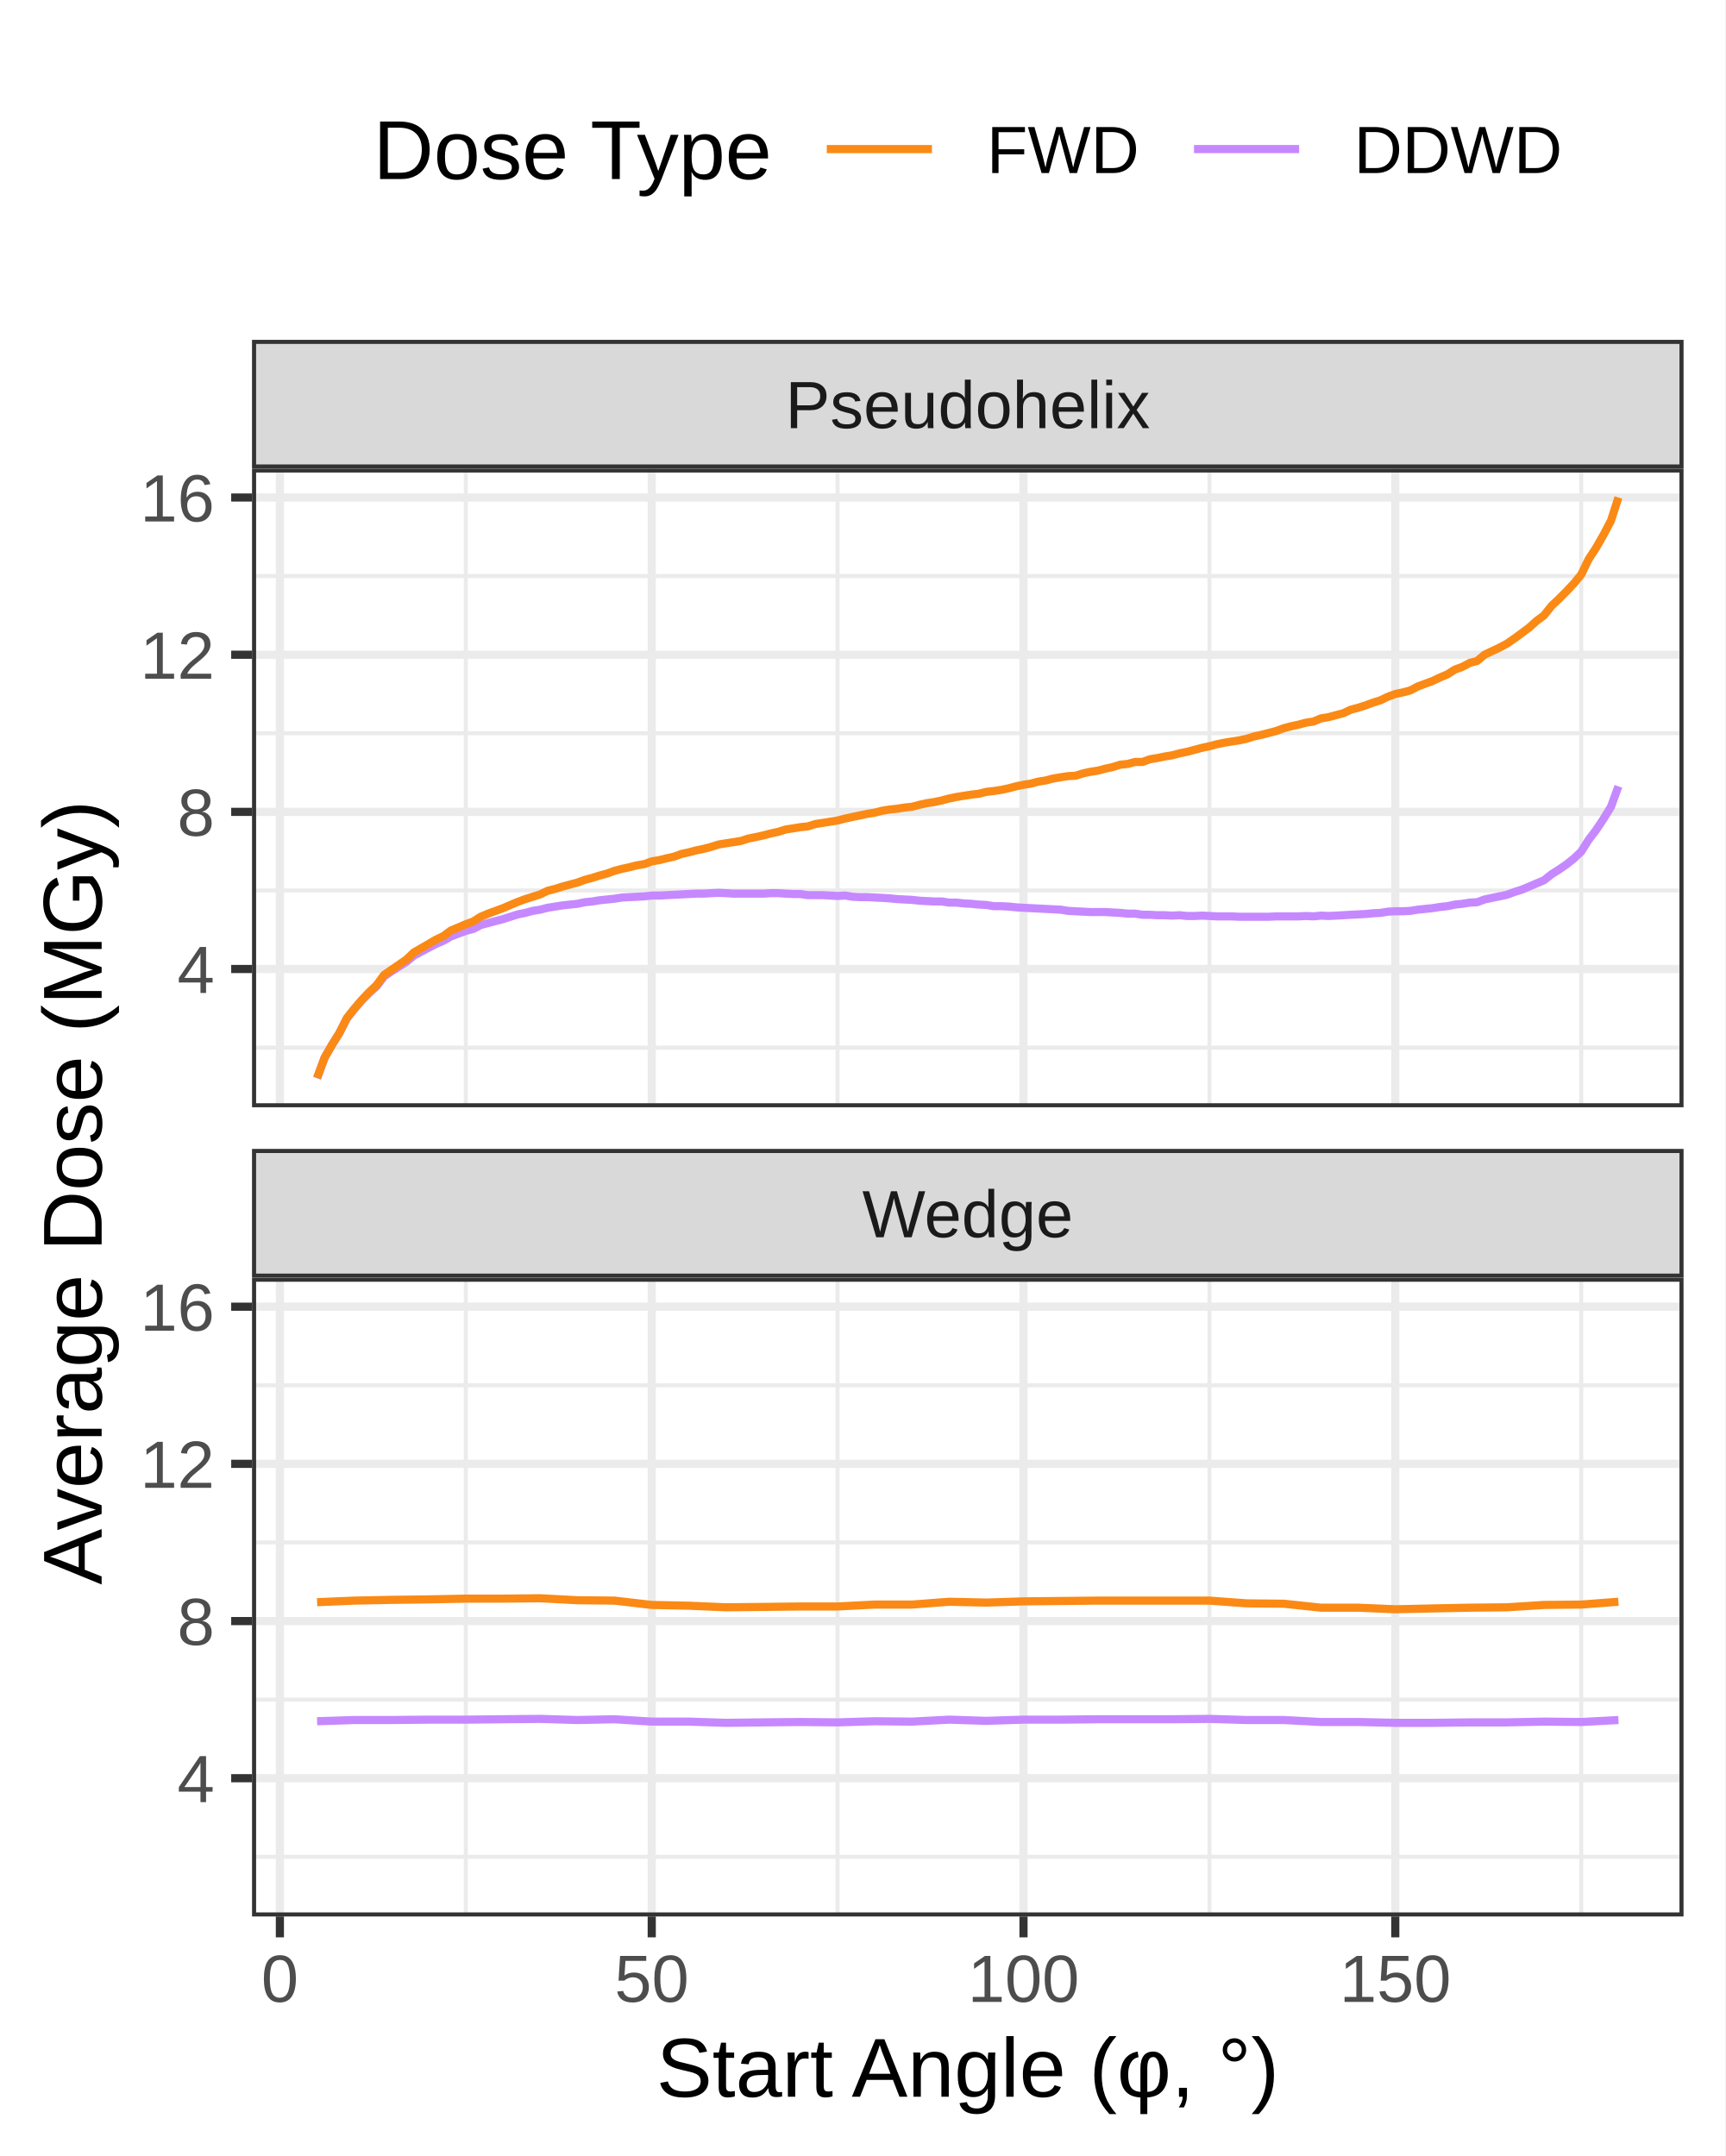
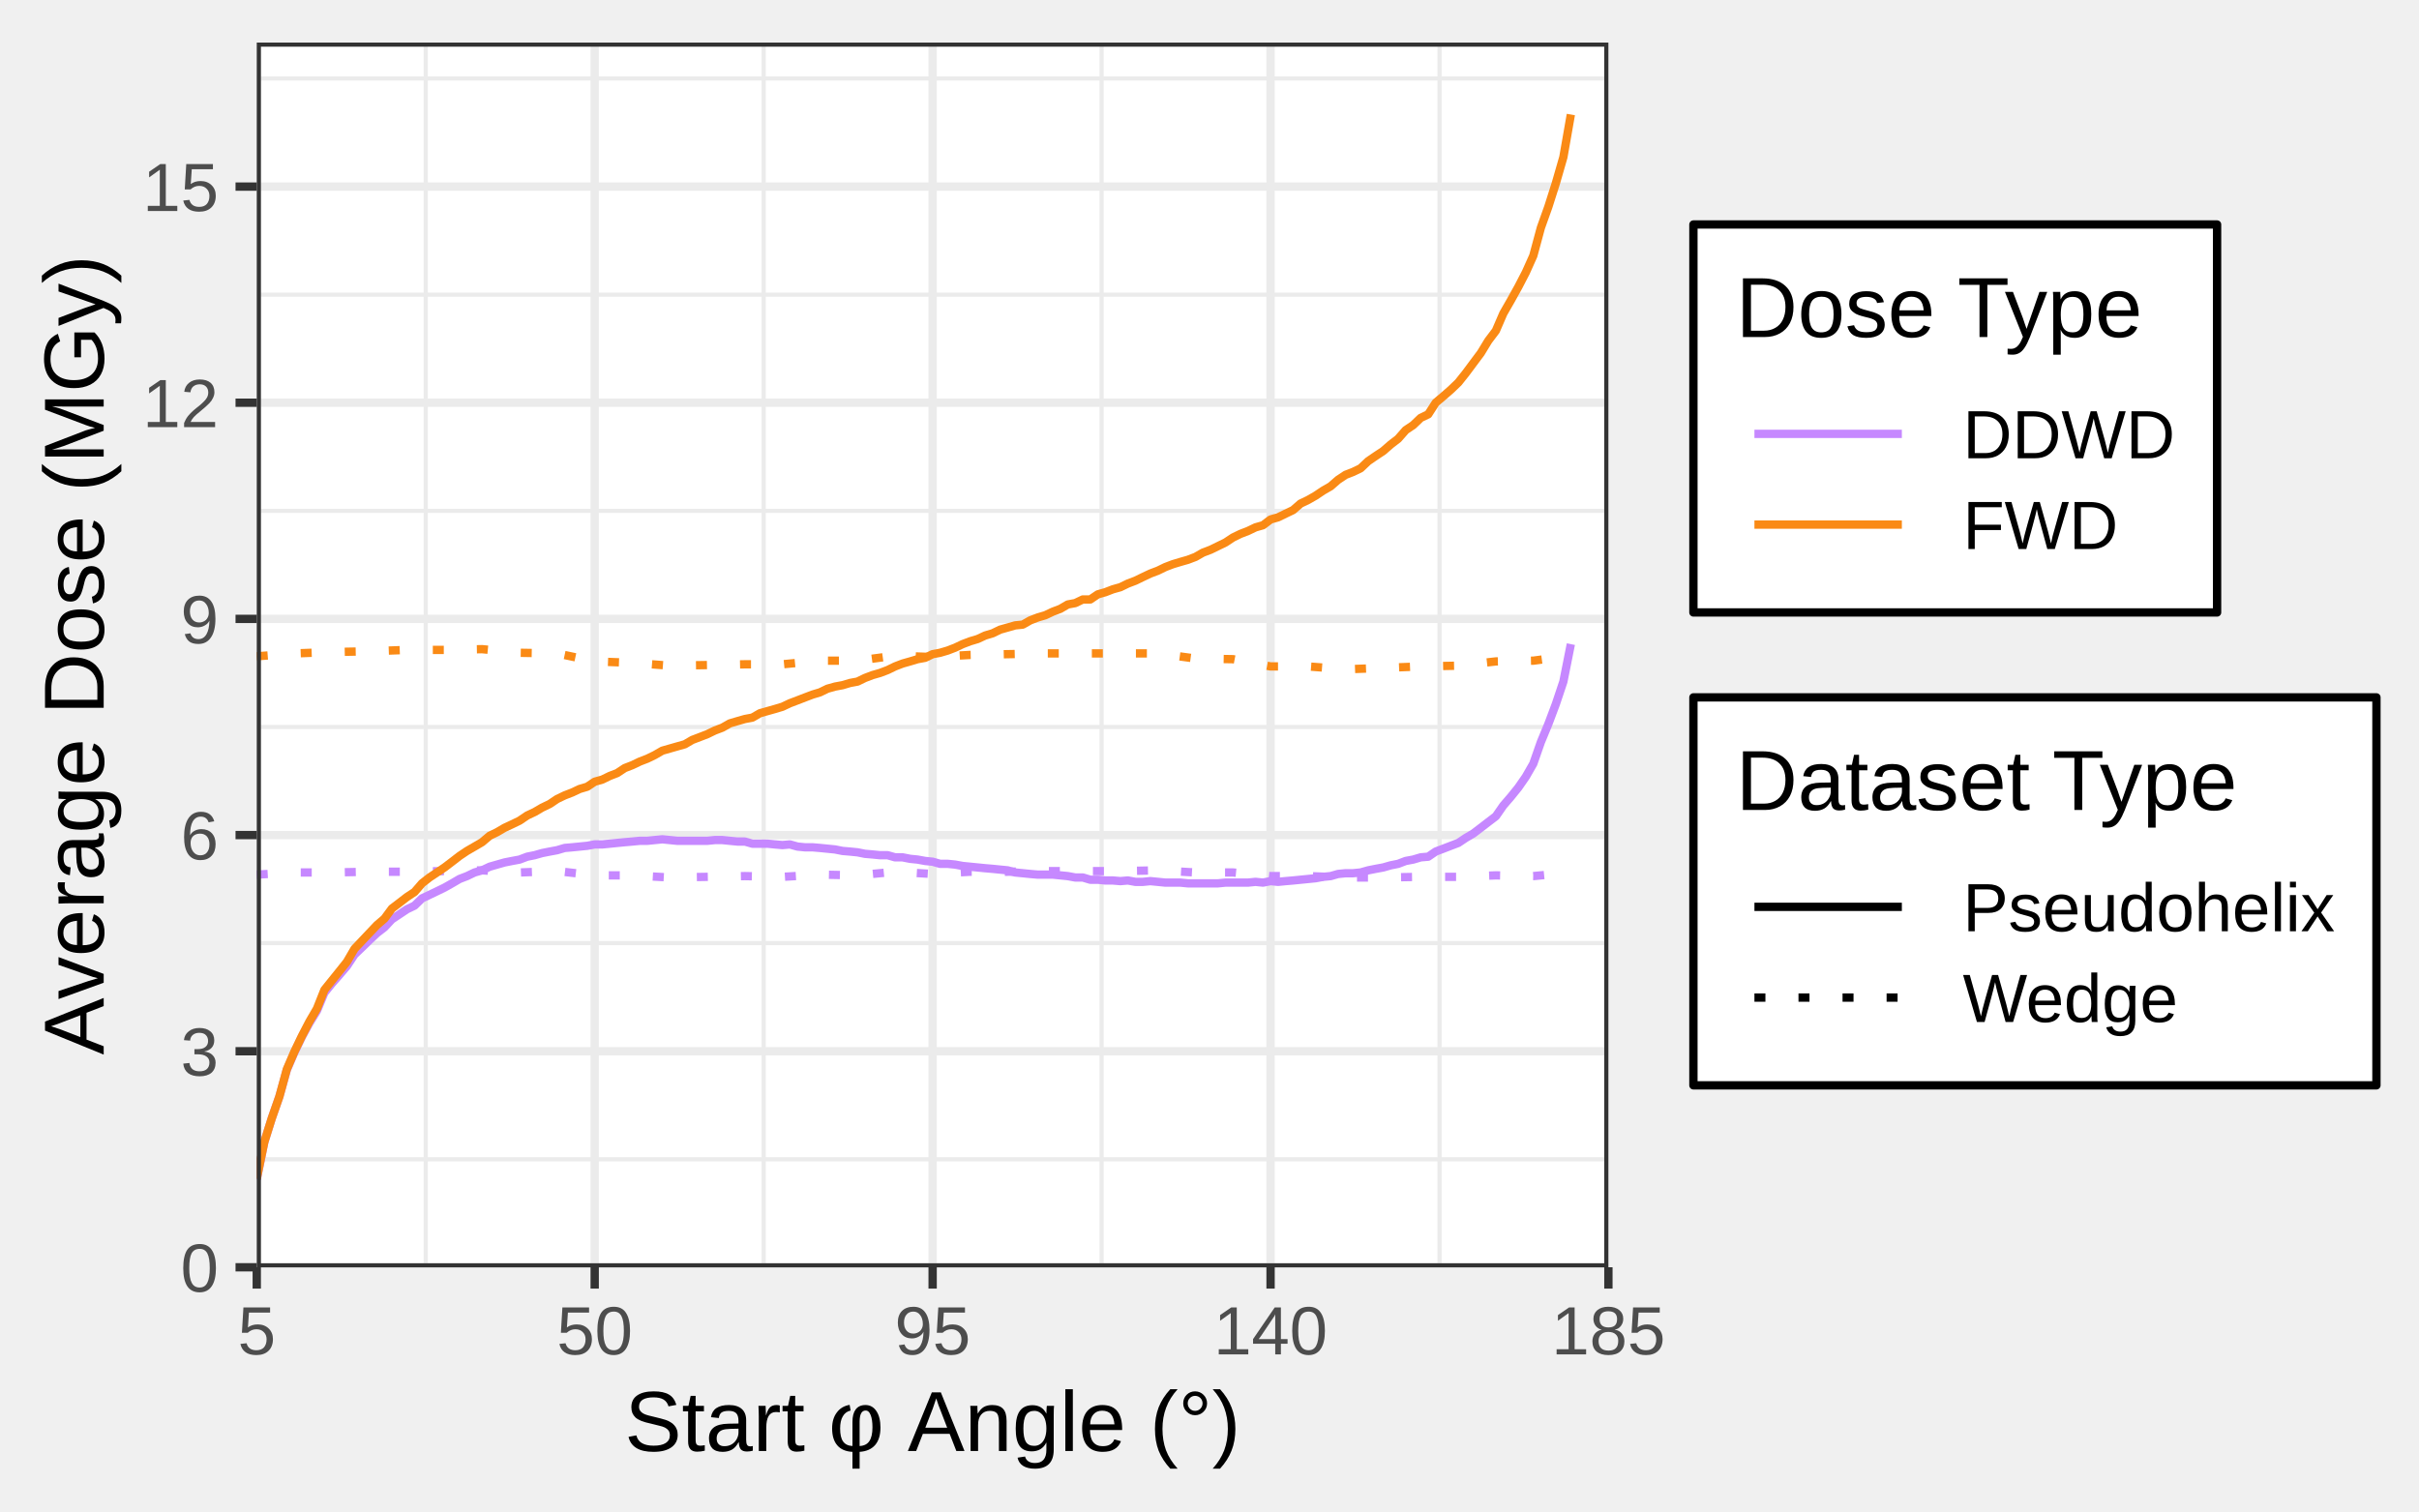
- <svg xmlns="http://www.w3.org/2000/svg" width="226.77pt" height="283.46pt" viewBox="0 0 226.77 283.46">
+ <svg xmlns="http://www.w3.org/2000/svg" width="226.77pt" height="141.73pt" viewBox="0 0 226.77 141.73">
  <g class="svglite">
    <defs>
      <style type="text/css">
    .svglite line, .svglite polyline, .svglite polygon, .svglite path, .svglite rect, .svglite circle {
      fill: none;
      stroke: #000000;
      stroke-linecap: round;
      stroke-linejoin: round;
      stroke-miterlimit: 10.00;
    }
    .svglite text {
      white-space: pre;
    }
    .svglite g.glyphgroup path {
      fill: inherit;
      stroke: none;
    }
  </style>
    </defs>
-     <rect width="100%" height="100%" style="stroke: none; fill: #FFFFFF;" />
+     <rect width="100%" height="100%" style="stroke: none; fill: none;" />
    <defs>
-       <clipPath id="cpMC4wMHwyMjYuNzd8MC4wMHwyODMuNDY=">
-         <rect x="0.00" y="0.00" width="226.77" height="283.46" />
+       <clipPath id="cpMC4wMHwyMjYuNzd8MC4wMHwxNDEuNzM=">
+         <rect x="0.00" y="0.00" width="226.77" height="141.73" />
      </clipPath>
    </defs>
-     <g clip-path="url(#cpMC4wMHwyMjYuNzd8MC4wMHwyODMuNDY=)">
-       <rect x="0.00" y="0.00" width="226.77" height="283.46" style="stroke-width: 1.07; stroke: #FFFFFF; fill: #FFFFFF;" />
-     </g>
+     <g clip-path="url(#cpMC4wMHwyMjYuNzd8MC4wMHwxNDEuNzM=)">
+ </g>
    <defs>
-       <clipPath id="cpMzMuMTN8MjIxLjI5fDYxLjU5fDE0NS41OA==">
-         <rect x="33.13" y="61.59" width="188.17" height="83.99" />
+       <clipPath id="cpMjQuMDd8MTUwLjc4fDMuOTl8MTE4Ljgz">
+         <rect x="24.07" y="3.99" width="126.71" height="114.85" />
      </clipPath>
    </defs>
-     <g clip-path="url(#cpMzMuMTN8MjIxLjI5fDYxLjU5fDE0NS41OA==)">
-       <rect x="33.13" y="61.59" width="188.17" height="83.99" style="stroke-width: 1.07; stroke: none; fill: #FFFFFF;" />
-       <polyline points="33.13,137.74 221.29,137.74 " style="stroke-width: 0.53; stroke: #EBEBEB; stroke-linecap: butt;" />
-       <polyline points="33.13,117.07 221.29,117.07 " style="stroke-width: 0.53; stroke: #EBEBEB; stroke-linecap: butt;" />
-       <polyline points="33.13,96.41 221.29,96.41 " style="stroke-width: 0.53; stroke: #EBEBEB; stroke-linecap: butt;" />
-       <polyline points="33.13,75.74 221.29,75.74 " style="stroke-width: 0.53; stroke: #EBEBEB; stroke-linecap: butt;" />
-       <polyline points="61.23,145.58 61.23,61.59 " style="stroke-width: 0.53; stroke: #EBEBEB; stroke-linecap: butt;" />
-       <polyline points="110.10,145.58 110.10,61.59 " style="stroke-width: 0.53; stroke: #EBEBEB; stroke-linecap: butt;" />
-       <polyline points="158.98,145.58 158.98,61.59 " style="stroke-width: 0.53; stroke: #EBEBEB; stroke-linecap: butt;" />
-       <polyline points="207.85,145.58 207.85,61.59 " style="stroke-width: 0.53; stroke: #EBEBEB; stroke-linecap: butt;" />
-       <polyline points="33.13,127.40 221.29,127.40 " style="stroke-width: 1.07; stroke: #EBEBEB; stroke-linecap: butt;" />
-       <polyline points="33.13,106.74 221.29,106.74 " style="stroke-width: 1.07; stroke: #EBEBEB; stroke-linecap: butt;" />
-       <polyline points="33.13,86.08 221.29,86.08 " style="stroke-width: 1.07; stroke: #EBEBEB; stroke-linecap: butt;" />
-       <polyline points="33.13,65.41 221.29,65.41 " style="stroke-width: 1.07; stroke: #EBEBEB; stroke-linecap: butt;" />
-       <polyline points="36.79,145.58 36.79,61.59 " style="stroke-width: 1.07; stroke: #EBEBEB; stroke-linecap: butt;" />
-       <polyline points="85.67,145.58 85.67,61.59 " style="stroke-width: 1.07; stroke: #EBEBEB; stroke-linecap: butt;" />
-       <polyline points="134.54,145.58 134.54,61.59 " style="stroke-width: 1.07; stroke: #EBEBEB; stroke-linecap: butt;" />
-       <polyline points="183.41,145.58 183.41,61.59 " style="stroke-width: 1.07; stroke: #EBEBEB; stroke-linecap: butt;" />
-       <polyline points="41.68,141.77 42.66,139.08 43.64,137.37 44.61,135.82 45.59,133.91 46.57,132.67 47.54,131.54 48.52,130.56 49.50,129.68 50.48,128.39 51.45,127.71 52.43,127.09 53.41,126.47 54.39,125.65 55.36,125.13 56.34,124.61 57.32,124.10 58.30,123.68 59.27,123.12 60.25,122.75 61.23,122.39 62.21,122.13 63.18,121.62 64.16,121.36 65.14,121.10 66.12,120.84 67.09,120.53 68.07,120.22 69.05,120.02 70.03,119.76 71.00,119.60 71.98,119.35 72.96,119.19 73.94,119.04 74.91,118.93 75.89,118.83 76.87,118.62 77.85,118.52 78.82,118.36 79.80,118.26 80.78,118.16 81.76,118.00 82.73,117.95 83.71,117.90 84.69,117.85 85.67,117.74 86.64,117.74 87.62,117.69 88.60,117.64 89.58,117.59 90.55,117.54 91.53,117.49 92.51,117.49 93.49,117.43 94.46,117.38 95.44,117.43 96.42,117.49 97.40,117.49 98.37,117.49 99.35,117.49 100.33,117.49 101.31,117.43 102.28,117.43 103.26,117.49 104.24,117.54 105.22,117.54 106.19,117.69 107.17,117.69 108.15,117.69 109.13,117.74 110.10,117.80 111.08,117.74 112.06,117.90 113.04,117.95 114.01,117.95 114.99,118.00 115.97,118.05 116.95,118.11 117.92,118.21 118.90,118.26 119.88,118.31 120.86,118.42 121.83,118.47 122.81,118.52 123.79,118.52 124.77,118.67 125.74,118.67 126.72,118.78 127.70,118.83 128.68,118.93 129.65,118.98 130.63,119.14 131.61,119.14 132.59,119.19 133.56,119.29 134.54,119.35 135.52,119.40 136.50,119.45 137.47,119.50 138.45,119.55 139.43,119.60 140.41,119.76 141.38,119.81 142.36,119.86 143.34,119.91 144.32,119.91 145.29,119.91 146.27,119.97 147.25,120.02 148.23,120.12 149.20,120.12 150.18,120.27 151.16,120.27 152.14,120.33 153.11,120.33 154.09,120.38 155.07,120.33 156.05,120.43 157.02,120.43 158.00,120.38 158.98,120.43 159.96,120.48 160.93,120.48 161.91,120.48 162.89,120.53 163.87,120.53 164.84,120.53 165.82,120.53 166.80,120.53 167.78,120.48 168.75,120.48 169.73,120.48 170.71,120.48 171.69,120.43 172.66,120.48 173.64,120.38 174.62,120.43 175.59,120.38 176.57,120.33 177.55,120.27 178.53,120.22 179.50,120.17 180.48,120.07 181.46,120.02 182.44,119.86 183.41,119.81 184.39,119.81 185.37,119.76 186.35,119.60 187.32,119.50 188.30,119.40 189.28,119.24 190.26,119.14 191.23,118.93 192.21,118.83 193.19,118.67 194.17,118.62 195.14,118.26 196.12,118.05 197.10,117.85 198.08,117.64 199.05,117.28 200.03,116.97 201.01,116.56 201.99,116.14 202.96,115.73 203.94,114.95 204.92,114.33 205.90,113.66 206.87,112.89 207.85,111.96 208.83,110.41 209.81,109.12 210.78,107.67 211.76,106.07 212.74,103.38 " style="stroke-width: 1.07; stroke: #C688FF; stroke-linecap: butt;" />
-       <polyline points="41.68,141.71 42.66,139.08 43.64,137.37 44.61,135.82 45.59,133.86 46.57,132.62 47.54,131.49 48.52,130.45 49.50,129.52 50.48,128.18 51.45,127.51 52.43,126.84 53.41,126.16 54.39,125.23 55.36,124.67 56.34,124.10 57.32,123.53 58.30,123.06 59.27,122.34 60.25,121.93 61.23,121.51 62.21,121.15 63.18,120.53 64.16,120.12 65.14,119.76 66.12,119.40 67.09,118.98 68.07,118.57 69.05,118.21 70.03,117.90 71.00,117.59 71.98,117.12 72.96,116.87 73.94,116.56 74.91,116.30 75.89,116.04 76.87,115.68 77.85,115.42 78.82,115.11 79.80,114.85 80.78,114.49 81.76,114.23 82.73,114.02 83.71,113.77 84.69,113.61 85.67,113.25 86.64,113.09 87.62,112.84 88.60,112.63 89.58,112.27 90.55,112.06 91.53,111.80 92.51,111.60 93.49,111.34 94.46,111.03 95.44,110.87 96.42,110.72 97.40,110.56 98.37,110.25 99.35,110.05 100.33,109.84 101.31,109.58 102.28,109.37 103.26,109.06 104.24,108.91 105.22,108.75 106.19,108.65 107.17,108.34 108.15,108.19 109.13,108.03 110.10,107.88 111.08,107.62 112.06,107.41 113.04,107.21 114.01,107.00 114.99,106.84 115.97,106.59 116.95,106.43 117.92,106.33 118.90,106.17 119.88,106.07 120.86,105.81 121.83,105.60 122.81,105.45 123.79,105.24 124.77,104.98 125.74,104.78 126.72,104.62 127.70,104.47 128.68,104.36 129.65,104.11 130.63,104.00 131.61,103.85 132.59,103.64 133.56,103.38 134.54,103.18 135.52,103.02 136.50,102.76 137.47,102.61 138.45,102.35 139.43,102.19 140.41,102.04 141.38,101.99 142.36,101.68 143.34,101.47 144.32,101.32 145.29,101.06 146.27,100.85 147.25,100.54 148.23,100.44 149.20,100.18 150.18,100.18 151.16,99.82 152.14,99.66 153.11,99.46 154.09,99.30 155.07,99.04 156.05,98.84 157.02,98.58 158.00,98.32 158.98,98.11 159.96,97.85 160.93,97.65 161.91,97.49 162.89,97.34 163.87,97.13 164.84,96.82 165.82,96.61 166.80,96.36 167.78,96.10 168.75,95.74 169.73,95.48 170.71,95.27 171.69,95.01 172.66,94.86 173.64,94.45 174.62,94.29 175.59,94.03 176.57,93.77 177.55,93.31 178.53,93.05 179.50,92.74 180.48,92.38 181.46,92.07 182.44,91.60 183.41,91.24 184.39,91.04 185.37,90.78 186.35,90.26 187.32,89.90 188.30,89.54 189.28,89.07 190.26,88.66 191.23,88.04 192.21,87.68 193.19,87.16 194.17,86.90 195.14,86.08 196.12,85.61 197.10,85.15 198.08,84.63 199.05,83.96 200.03,83.24 201.01,82.51 201.99,81.63 202.96,80.91 203.94,79.67 204.92,78.74 205.90,77.76 206.87,76.73 207.85,75.54 208.83,73.52 209.81,72.02 210.78,70.32 211.76,68.46 212.74,65.41 " style="stroke-width: 1.07; stroke: #FA8A15; stroke-linecap: butt;" />
-       <rect x="33.13" y="61.59" width="188.17" height="83.99" style="stroke-width: 1.07; stroke: #333333;" />
+     <g clip-path="url(#cpMjQuMDd8MTUwLjc4fDMuOTl8MTE4Ljgz)">
+       <rect x="24.07" y="3.99" width="126.71" height="114.85" style="stroke-width: 0.78; stroke: none; fill: #FFFFFF;" />
+       <polyline points="24.07,108.70 150.78,108.70 " style="stroke-width: 0.39; stroke: #EBEBEB; stroke-linecap: butt;" />
+       <polyline points="24.07,88.43 150.78,88.43 " style="stroke-width: 0.39; stroke: #EBEBEB; stroke-linecap: butt;" />
+       <polyline points="24.07,68.17 150.78,68.17 " style="stroke-width: 0.39; stroke: #EBEBEB; stroke-linecap: butt;" />
+       <polyline points="24.07,47.90 150.78,47.90 " style="stroke-width: 0.39; stroke: #EBEBEB; stroke-linecap: butt;" />
+       <polyline points="24.07,27.63 150.78,27.63 " style="stroke-width: 0.39; stroke: #EBEBEB; stroke-linecap: butt;" />
+       <polyline points="24.07,7.36 150.78,7.36 " style="stroke-width: 0.39; stroke: #EBEBEB; stroke-linecap: butt;" />
+       <polyline points="39.91,118.83 39.91,3.99 " style="stroke-width: 0.39; stroke: #EBEBEB; stroke-linecap: butt;" />
+       <polyline points="71.59,118.83 71.59,3.99 " style="stroke-width: 0.39; stroke: #EBEBEB; stroke-linecap: butt;" />
+       <polyline points="103.27,118.83 103.27,3.99 " style="stroke-width: 0.39; stroke: #EBEBEB; stroke-linecap: butt;" />
+       <polyline points="134.95,118.83 134.95,3.99 " style="stroke-width: 0.39; stroke: #EBEBEB; stroke-linecap: butt;" />
+       <polyline points="24.07,118.83 150.78,118.83 " style="stroke-width: 0.78; stroke: #EBEBEB; stroke-linecap: butt;" />
+       <polyline points="24.07,98.57 150.78,98.57 " style="stroke-width: 0.78; stroke: #EBEBEB; stroke-linecap: butt;" />
+       <polyline points="24.07,78.30 150.78,78.30 " style="stroke-width: 0.78; stroke: #EBEBEB; stroke-linecap: butt;" />
+       <polyline points="24.07,58.03 150.78,58.03 " style="stroke-width: 0.78; stroke: #EBEBEB; stroke-linecap: butt;" />
+       <polyline points="24.07,37.76 150.78,37.76 " style="stroke-width: 0.78; stroke: #EBEBEB; stroke-linecap: butt;" />
+       <polyline points="24.07,17.50 150.78,17.50 " style="stroke-width: 0.78; stroke: #EBEBEB; stroke-linecap: butt;" />
+       <polyline points="24.07,118.83 24.07,3.99 " style="stroke-width: 0.78; stroke: #EBEBEB; stroke-linecap: butt;" />
+       <polyline points="55.75,118.83 55.75,3.99 " style="stroke-width: 0.78; stroke: #EBEBEB; stroke-linecap: butt;" />
+       <polyline points="87.43,118.83 87.43,3.99 " style="stroke-width: 0.78; stroke: #EBEBEB; stroke-linecap: butt;" />
+       <polyline points="119.11,118.83 119.11,3.99 " style="stroke-width: 0.78; stroke: #EBEBEB; stroke-linecap: butt;" />
+       <polyline points="150.78,118.83 150.78,3.99 " style="stroke-width: 0.78; stroke: #EBEBEB; stroke-linecap: butt;" />
+       <polyline points="24.07,110.59 24.78,107.08 25.48,104.85 26.19,102.82 26.89,100.32 27.59,98.70 28.30,97.22 29.00,95.93 29.71,94.78 30.41,93.09 31.11,92.22 31.82,91.41 32.52,90.59 33.23,89.51 33.93,88.84 34.63,88.16 35.34,87.49 36.04,86.95 36.74,86.20 37.45,85.73 38.15,85.26 38.86,84.92 39.56,84.24 40.26,83.91 40.97,83.57 41.67,83.23 42.38,82.83 43.08,82.42 43.78,82.15 44.49,81.81 45.19,81.61 45.90,81.27 46.60,81.07 47.30,80.87 48.01,80.73 48.71,80.60 49.42,80.33 50.12,80.19 50.82,79.99 51.53,79.85 52.23,79.72 52.94,79.51 53.64,79.45 54.34,79.38 55.05,79.31 55.75,79.18 56.46,79.18 57.16,79.11 57.86,79.04 58.57,78.97 59.27,78.91 59.98,78.84 60.68,78.84 61.38,78.77 62.09,78.70 62.79,78.77 63.49,78.84 64.20,78.84 64.90,78.84 65.61,78.84 66.31,78.84 67.01,78.77 67.72,78.77 68.42,78.84 69.13,78.91 69.83,78.91 70.53,79.11 71.24,79.11 71.94,79.11 72.65,79.18 73.35,79.24 74.05,79.18 74.76,79.38 75.46,79.45 76.17,79.45 76.87,79.51 77.57,79.58 78.28,79.65 78.98,79.79 79.69,79.85 80.39,79.92 81.09,80.06 81.80,80.12 82.50,80.19 83.21,80.19 83.91,80.39 84.61,80.39 85.32,80.53 86.02,80.60 86.73,80.73 87.43,80.80 88.13,81.00 88.84,81.00 89.54,81.07 90.24,81.20 90.95,81.27 91.65,81.34 92.36,81.41 93.06,81.47 93.76,81.54 94.47,81.61 95.17,81.81 95.88,81.88 96.58,81.95 97.28,82.01 97.99,82.01 98.69,82.01 99.40,82.08 100.10,82.15 100.80,82.28 101.51,82.28 102.21,82.49 102.92,82.49 103.62,82.56 104.32,82.56 105.03,82.62 105.73,82.56 106.44,82.69 107.14,82.69 107.84,82.62 108.55,82.69 109.25,82.76 109.96,82.76 110.66,82.76 111.36,82.83 112.07,82.83 112.77,82.83 113.48,82.83 114.18,82.83 114.88,82.76 115.59,82.76 116.29,82.76 116.99,82.76 117.70,82.69 118.40,82.76 119.11,82.62 119.81,82.69 120.51,82.62 121.22,82.56 121.92,82.49 122.63,82.42 123.33,82.35 124.03,82.22 124.74,82.15 125.44,81.95 126.15,81.88 126.85,81.88 127.55,81.81 128.26,81.61 128.96,81.47 129.67,81.34 130.37,81.14 131.07,81.00 131.78,80.73 132.48,80.60 133.19,80.39 133.89,80.33 134.59,79.85 135.30,79.58 136.00,79.31 136.71,79.04 137.41,78.57 138.11,78.16 138.82,77.62 139.52,77.08 140.23,76.54 140.93,75.53 141.63,74.72 142.34,73.84 143.04,72.83 143.74,71.61 144.45,69.58 145.15,67.89 145.86,66.00 146.56,63.91 147.26,60.40 " style="stroke-width: 0.78; stroke: #C688FF; stroke-linecap: butt;" />
+       <polyline points="24.07,82.01 27.59,81.81 31.11,81.81 34.63,81.74 38.15,81.74 41.67,81.68 45.19,81.61 48.71,81.81 52.23,81.68 55.75,82.08 59.27,82.08 62.79,82.28 66.31,82.22 69.83,82.15 73.35,82.22 76.87,82.01 80.39,82.08 83.91,81.74 87.43,81.95 90.95,81.74 94.47,81.74 97.99,81.68 101.51,81.68 105.03,81.68 108.55,81.61 112.07,81.81 115.59,81.81 119.11,82.15 122.63,82.15 126.15,82.28 129.67,82.28 133.19,82.22 136.71,82.22 140.23,82.08 143.74,82.15 147.26,81.81 " style="stroke-width: 0.78; stroke: #C688FF; stroke-dasharray: 1.03,3.10; stroke-linecap: butt;" />
+       <polyline points="24.07,110.52 24.78,107.08 25.48,104.85 26.19,102.82 26.89,100.26 27.59,98.63 28.30,97.15 29.00,95.80 29.71,94.58 30.41,92.82 31.11,91.95 31.82,91.07 32.52,90.19 33.23,88.97 33.93,88.23 34.63,87.49 35.34,86.74 36.04,86.14 36.74,85.19 37.45,84.65 38.15,84.11 38.86,83.64 39.56,82.83 40.26,82.28 40.97,81.81 41.67,81.34 42.38,80.80 43.08,80.26 43.78,79.79 44.49,79.38 45.19,78.97 45.90,78.37 46.60,78.03 47.30,77.62 48.01,77.29 48.71,76.95 49.42,76.47 50.12,76.14 50.82,75.73 51.53,75.39 52.23,74.92 52.94,74.58 53.64,74.31 54.34,73.98 55.05,73.77 55.75,73.30 56.46,73.10 57.16,72.76 57.86,72.49 58.57,72.02 59.27,71.75 59.98,71.41 60.68,71.14 61.38,70.80 62.09,70.39 62.79,70.19 63.49,69.99 64.20,69.79 64.90,69.38 65.61,69.11 66.31,68.84 67.01,68.50 67.72,68.23 68.42,67.83 69.13,67.62 69.83,67.42 70.53,67.29 71.24,66.88 71.94,66.68 72.65,66.48 73.35,66.27 74.05,65.94 74.76,65.67 75.46,65.40 76.17,65.13 76.87,64.92 77.57,64.58 78.28,64.38 78.98,64.25 79.69,64.04 80.39,63.91 81.09,63.57 81.80,63.30 82.50,63.10 83.21,62.83 83.91,62.49 84.61,62.22 85.32,62.02 86.02,61.81 86.73,61.68 87.43,61.34 88.13,61.21 88.84,61.00 89.54,60.73 90.24,60.40 90.95,60.13 91.65,59.92 92.36,59.59 93.06,59.38 93.76,59.04 94.47,58.84 95.17,58.64 95.88,58.57 96.58,58.17 97.28,57.90 97.99,57.69 98.69,57.36 99.40,57.09 100.10,56.68 100.80,56.55 101.51,56.21 102.21,56.21 102.92,55.73 103.62,55.53 104.32,55.26 105.03,55.06 105.73,54.72 106.44,54.45 107.14,54.11 107.84,53.78 108.55,53.51 109.25,53.17 109.96,52.90 110.66,52.69 111.36,52.49 112.07,52.22 112.77,51.82 113.48,51.55 114.18,51.21 114.88,50.87 115.59,50.40 116.29,50.06 116.99,49.79 117.70,49.45 118.40,49.25 119.11,48.71 119.81,48.51 120.51,48.17 121.22,47.83 121.92,47.22 122.63,46.88 123.33,46.48 124.03,46.01 124.74,45.60 125.44,44.99 126.15,44.52 126.85,44.25 127.55,43.91 128.26,43.24 128.96,42.76 129.67,42.29 130.37,41.68 131.07,41.14 131.78,40.33 132.48,39.86 133.19,39.18 133.89,38.85 134.59,37.76 135.30,37.16 136.00,36.55 136.71,35.87 137.41,34.99 138.11,34.05 138.82,33.10 139.52,31.95 140.23,31.01 140.93,29.39 141.63,28.17 142.34,26.89 143.04,25.54 143.74,23.98 144.45,21.35 145.15,19.39 145.86,17.16 146.56,14.73 147.26,10.74 " style="stroke-width: 0.78; stroke: #FA8A15; stroke-linecap: butt;" />
+       <polyline points="24.07,61.54 27.59,61.27 31.11,61.14 34.63,61.07 38.15,60.94 41.67,60.94 45.19,60.87 48.71,61.21 52.23,61.27 55.75,62.02 59.27,62.15 62.79,62.42 66.31,62.36 69.83,62.29 73.35,62.29 76.87,61.95 80.39,61.95 83.91,61.48 87.43,61.61 90.95,61.41 94.47,61.34 97.99,61.27 101.51,61.27 105.03,61.27 108.55,61.27 112.07,61.75 115.59,61.81 119.11,62.49 122.63,62.49 126.15,62.76 129.67,62.63 133.19,62.49 136.71,62.42 140.23,62.02 143.74,61.95 147.26,61.48 " style="stroke-width: 0.78; stroke: #FA8A15; stroke-dasharray: 1.03,3.10; stroke-linecap: butt;" />
+       <rect x="24.07" y="3.99" width="126.71" height="114.85" style="stroke-width: 0.78; stroke: #333333;" />
    </g>
-     <g clip-path="url(#cpMC4wMHwyMjYuNzd8MC4wMHwyODMuNDY=)">
- </g>
-     <defs>
-       <clipPath id="cpMzMuMTN8MjIxLjI5fDE2Ny45OHwyNTEuOTc=">
-         <rect x="33.13" y="167.98" width="188.17" height="83.99" />
-       </clipPath>
-     </defs>
-     <g clip-path="url(#cpMzMuMTN8MjIxLjI5fDE2Ny45OHwyNTEuOTc=)">
-       <rect x="33.13" y="167.98" width="188.17" height="83.99" style="stroke-width: 1.07; stroke: none; fill: #FFFFFF;" />
-       <polyline points="33.13,244.12 221.29,244.12 " style="stroke-width: 0.53; stroke: #EBEBEB; stroke-linecap: butt;" />
-       <polyline points="33.13,223.46 221.29,223.46 " style="stroke-width: 0.53; stroke: #EBEBEB; stroke-linecap: butt;" />
-       <polyline points="33.13,202.79 221.29,202.79 " style="stroke-width: 0.53; stroke: #EBEBEB; stroke-linecap: butt;" />
-       <polyline points="33.13,182.13 221.29,182.13 " style="stroke-width: 0.53; stroke: #EBEBEB; stroke-linecap: butt;" />
-       <polyline points="61.23,251.97 61.23,167.98 " style="stroke-width: 0.53; stroke: #EBEBEB; stroke-linecap: butt;" />
-       <polyline points="110.10,251.97 110.10,167.98 " style="stroke-width: 0.53; stroke: #EBEBEB; stroke-linecap: butt;" />
-       <polyline points="158.98,251.97 158.98,167.98 " style="stroke-width: 0.53; stroke: #EBEBEB; stroke-linecap: butt;" />
-       <polyline points="207.85,251.97 207.85,167.98 " style="stroke-width: 0.53; stroke: #EBEBEB; stroke-linecap: butt;" />
-       <polyline points="33.13,233.79 221.29,233.79 " style="stroke-width: 1.07; stroke: #EBEBEB; stroke-linecap: butt;" />
-       <polyline points="33.13,213.13 221.29,213.13 " style="stroke-width: 1.07; stroke: #EBEBEB; stroke-linecap: butt;" />
-       <polyline points="33.13,192.46 221.29,192.46 " style="stroke-width: 1.07; stroke: #EBEBEB; stroke-linecap: butt;" />
-       <polyline points="33.13,171.80 221.29,171.80 " style="stroke-width: 1.07; stroke: #EBEBEB; stroke-linecap: butt;" />
-       <polyline points="36.79,251.97 36.79,167.98 " style="stroke-width: 1.07; stroke: #EBEBEB; stroke-linecap: butt;" />
-       <polyline points="85.67,251.97 85.67,167.98 " style="stroke-width: 1.07; stroke: #EBEBEB; stroke-linecap: butt;" />
-       <polyline points="134.54,251.97 134.54,167.98 " style="stroke-width: 1.07; stroke: #EBEBEB; stroke-linecap: butt;" />
-       <polyline points="183.41,251.97 183.41,167.98 " style="stroke-width: 1.07; stroke: #EBEBEB; stroke-linecap: butt;" />
-       <polyline points="41.68,226.30 46.57,226.14 51.45,226.14 56.34,226.09 61.23,226.09 66.12,226.04 71.00,225.99 75.89,226.14 80.78,226.04 85.67,226.35 90.55,226.35 95.44,226.51 100.33,226.45 105.22,226.40 110.10,226.45 114.99,226.30 119.88,226.35 124.77,226.09 129.65,226.25 134.54,226.09 139.43,226.09 144.32,226.04 149.20,226.04 154.09,226.04 158.98,225.99 163.87,226.14 168.75,226.14 173.64,226.40 178.53,226.40 183.41,226.51 188.30,226.51 193.19,226.45 198.08,226.45 202.96,226.35 207.85,226.40 212.74,226.14 " style="stroke-width: 1.07; stroke: #C688FF; stroke-linecap: butt;" />
-       <polyline points="41.68,210.65 46.57,210.44 51.45,210.34 56.34,210.28 61.23,210.18 66.12,210.18 71.00,210.13 75.89,210.39 80.78,210.44 85.67,211.01 90.55,211.11 95.44,211.32 100.33,211.27 105.22,211.21 110.10,211.21 114.99,210.96 119.88,210.96 124.77,210.59 129.65,210.70 134.54,210.54 139.43,210.49 144.32,210.44 149.20,210.44 154.09,210.44 158.98,210.44 163.87,210.80 168.75,210.85 173.64,211.37 178.53,211.37 183.41,211.58 188.30,211.47 193.19,211.37 198.08,211.32 202.96,211.01 207.85,210.96 212.74,210.59 " style="stroke-width: 1.07; stroke: #FA8A15; stroke-linecap: butt;" />
-       <rect x="33.13" y="167.98" width="188.17" height="83.99" style="stroke-width: 1.07; stroke: #333333;" />
-     </g>
-     <g clip-path="url(#cpMC4wMHwyMjYuNzd8MC4wMHwyODMuNDY=)">
- </g>
-     <defs>
-       <clipPath id="cpMzMuMTN8MjIxLjI5fDE1MS4wNnwxNjcuOTg=">
-         <rect x="33.13" y="151.06" width="188.17" height="16.92" />
-       </clipPath>
-     </defs>
-     <g clip-path="url(#cpMzMuMTN8MjIxLjI5fDE1MS4wNnwxNjcuOTg=)">
-       <rect x="33.13" y="151.06" width="188.17" height="16.92" style="stroke-width: 1.07; stroke: #333333; fill: #D9D9D9;" />
-       <text x="127.21" y="162.67" text-anchor="middle" style="font-size: 8.80px;fill: #1A1A1A; font-family: &quot;Arial&quot;;" textLength="27.70px" lengthAdjust="spacingAndGlyphs">Wedge</text>
-     </g>
-     <g clip-path="url(#cpMC4wMHwyMjYuNzd8MC4wMHwyODMuNDY=)">
- </g>
-     <defs>
-       <clipPath id="cpMzMuMTN8MjIxLjI5fDQ0LjY4fDYxLjU5">
-         <rect x="33.13" y="44.68" width="188.17" height="16.92" />
-       </clipPath>
-     </defs>
-     <g clip-path="url(#cpMzMuMTN8MjIxLjI5fDQ0LjY4fDYxLjU5)">
-       <rect x="33.13" y="44.68" width="188.17" height="16.92" style="stroke-width: 1.07; stroke: #333333; fill: #D9D9D9;" />
-       <text x="127.21" y="56.29" text-anchor="middle" style="font-size: 8.80px;fill: #1A1A1A; font-family: &quot;Arial&quot;;" textLength="47.94px" lengthAdjust="spacingAndGlyphs">Pseudohelix</text>
-     </g>
-     <g clip-path="url(#cpMC4wMHwyMjYuNzd8MC4wMHwyODMuNDY=)">
-       <polyline points="36.79,254.71 36.79,251.97 " style="stroke-width: 1.07; stroke: #333333; stroke-linecap: butt;" />
-       <polyline points="85.67,254.71 85.67,251.97 " style="stroke-width: 1.07; stroke: #333333; stroke-linecap: butt;" />
-       <polyline points="134.54,254.71 134.54,251.97 " style="stroke-width: 1.07; stroke: #333333; stroke-linecap: butt;" />
-       <polyline points="183.41,254.71 183.41,251.97 " style="stroke-width: 1.07; stroke: #333333; stroke-linecap: butt;" />
-       <text x="36.79" y="263.20" text-anchor="middle" style="font-size: 8.80px;fill: #4D4D4D; font-family: &quot;Arial&quot;;" textLength="4.89px" lengthAdjust="spacingAndGlyphs">0</text>
-       <text x="85.67" y="263.20" text-anchor="middle" style="font-size: 8.80px;fill: #4D4D4D; font-family: &quot;Arial&quot;;" textLength="9.78px" lengthAdjust="spacingAndGlyphs">50</text>
-       <text x="134.54" y="263.20" text-anchor="middle" style="font-size: 8.80px;fill: #4D4D4D; font-family: &quot;Arial&quot;;" textLength="14.67px" lengthAdjust="spacingAndGlyphs">100</text>
-       <text x="183.41" y="263.20" text-anchor="middle" style="font-size: 8.80px;fill: #4D4D4D; font-family: &quot;Arial&quot;;" textLength="14.67px" lengthAdjust="spacingAndGlyphs">150</text>
-       <text x="28.20" y="130.55" text-anchor="end" style="font-size: 8.80px;fill: #4D4D4D; font-family: &quot;Arial&quot;;" textLength="4.89px" lengthAdjust="spacingAndGlyphs">4</text>
-       <text x="28.20" y="109.89" text-anchor="end" style="font-size: 8.80px;fill: #4D4D4D; font-family: &quot;Arial&quot;;" textLength="4.89px" lengthAdjust="spacingAndGlyphs">8</text>
-       <text x="28.20" y="89.23" text-anchor="end" style="font-size: 8.80px;fill: #4D4D4D; font-family: &quot;Arial&quot;;" textLength="9.78px" lengthAdjust="spacingAndGlyphs">12</text>
-       <text x="28.20" y="68.56" text-anchor="end" style="font-size: 8.80px;fill: #4D4D4D; font-family: &quot;Arial&quot;;" textLength="9.78px" lengthAdjust="spacingAndGlyphs">16</text>
-       <polyline points="30.39,127.40 33.13,127.40 " style="stroke-width: 1.07; stroke: #333333; stroke-linecap: butt;" />
-       <polyline points="30.39,106.74 33.13,106.74 " style="stroke-width: 1.07; stroke: #333333; stroke-linecap: butt;" />
-       <polyline points="30.39,86.08 33.13,86.08 " style="stroke-width: 1.07; stroke: #333333; stroke-linecap: butt;" />
-       <polyline points="30.39,65.41 33.13,65.41 " style="stroke-width: 1.07; stroke: #333333; stroke-linecap: butt;" />
-       <text x="28.20" y="236.94" text-anchor="end" style="font-size: 8.80px;fill: #4D4D4D; font-family: &quot;Arial&quot;;" textLength="4.89px" lengthAdjust="spacingAndGlyphs">4</text>
-       <text x="28.20" y="216.28" text-anchor="end" style="font-size: 8.80px;fill: #4D4D4D; font-family: &quot;Arial&quot;;" textLength="4.89px" lengthAdjust="spacingAndGlyphs">8</text>
-       <text x="28.20" y="195.61" text-anchor="end" style="font-size: 8.80px;fill: #4D4D4D; font-family: &quot;Arial&quot;;" textLength="9.78px" lengthAdjust="spacingAndGlyphs">12</text>
-       <text x="28.20" y="174.95" text-anchor="end" style="font-size: 8.80px;fill: #4D4D4D; font-family: &quot;Arial&quot;;" textLength="9.78px" lengthAdjust="spacingAndGlyphs">16</text>
-       <polyline points="30.39,233.79 33.13,233.79 " style="stroke-width: 1.07; stroke: #333333; stroke-linecap: butt;" />
-       <polyline points="30.39,213.13 33.13,213.13 " style="stroke-width: 1.07; stroke: #333333; stroke-linecap: butt;" />
-       <polyline points="30.39,192.46 33.13,192.46 " style="stroke-width: 1.07; stroke: #333333; stroke-linecap: butt;" />
-       <polyline points="30.39,171.80 33.13,171.80 " style="stroke-width: 1.07; stroke: #333333; stroke-linecap: butt;" />
-       <text x="127.21" y="275.67" text-anchor="middle" style="font-size: 11.00px; font-family: &quot;Arial&quot;;" textLength="81.91px" lengthAdjust="spacingAndGlyphs">Start Angle (φ, °)</text>
-       <text transform="translate(13.36,156.78) rotate(-90)" text-anchor="middle" style="font-size: 11.00px; font-family: &quot;Arial&quot;;" textLength="103.14px" lengthAdjust="spacingAndGlyphs">Average Dose (MGy)</text>
-       <rect x="43.59" y="5.48" width="167.25" height="28.24" style="stroke-width: 1.07; stroke: none; fill: #FFFFFF;" />
-       <text x="49.06" y="23.54" style="font-size: 11.00px; font-family: &quot;Arial&quot;;" textLength="52.41px" lengthAdjust="spacingAndGlyphs">Dose Type</text>
-       <rect x="106.95" y="10.96" width="17.28" height="17.28" style="stroke-width: 1.07; stroke: none; fill: #FFFFFF;" />
-       <line x1="108.68" y1="19.60" x2="122.50" y2="19.60" style="stroke-width: 1.07; stroke: #FA8A15; stroke-linecap: butt;" />
-       <rect x="155.22" y="10.96" width="17.28" height="17.28" style="stroke-width: 1.07; stroke: none; fill: #FFFFFF;" />
-       <line x1="156.95" y1="19.60" x2="170.77" y2="19.60" style="stroke-width: 1.07; stroke: #C688FF; stroke-linecap: butt;" />
-       <text x="129.71" y="22.75" style="font-size: 8.80px; font-family: &quot;Arial&quot;;" textLength="20.03px" lengthAdjust="spacingAndGlyphs">FWD</text>
-       <text x="177.98" y="22.75" style="font-size: 8.80px; font-family: &quot;Arial&quot;;" textLength="27.38px" lengthAdjust="spacingAndGlyphs">DDWD</text>
+     <g clip-path="url(#cpMC4wMHwyMjYuNzd8MC4wMHwxNDEuNzM=)">
+       <text x="20.49" y="121.12" text-anchor="end" style="font-size: 6.40px;fill: #4D4D4D; font-family: &quot;Arial&quot;;" textLength="3.55px" lengthAdjust="spacingAndGlyphs">0</text>
+       <text x="20.49" y="100.86" text-anchor="end" style="font-size: 6.40px;fill: #4D4D4D; font-family: &quot;Arial&quot;;" textLength="3.55px" lengthAdjust="spacingAndGlyphs">3</text>
+       <text x="20.49" y="80.59" text-anchor="end" style="font-size: 6.40px;fill: #4D4D4D; font-family: &quot;Arial&quot;;" textLength="3.55px" lengthAdjust="spacingAndGlyphs">6</text>
+       <text x="20.49" y="60.32" text-anchor="end" style="font-size: 6.40px;fill: #4D4D4D; font-family: &quot;Arial&quot;;" textLength="3.55px" lengthAdjust="spacingAndGlyphs">9</text>
+       <text x="20.49" y="40.05" text-anchor="end" style="font-size: 6.40px;fill: #4D4D4D; font-family: &quot;Arial&quot;;" textLength="7.09px" lengthAdjust="spacingAndGlyphs">12</text>
+       <text x="20.49" y="19.79" text-anchor="end" style="font-size: 6.40px;fill: #4D4D4D; font-family: &quot;Arial&quot;;" textLength="7.09px" lengthAdjust="spacingAndGlyphs">15</text>
+       <polyline points="22.08,118.83 24.07,118.83 " style="stroke-width: 0.78; stroke: #333333; stroke-linecap: butt;" />
+       <polyline points="22.08,98.57 24.07,98.57 " style="stroke-width: 0.78; stroke: #333333; stroke-linecap: butt;" />
+       <polyline points="22.08,78.30 24.07,78.30 " style="stroke-width: 0.78; stroke: #333333; stroke-linecap: butt;" />
+       <polyline points="22.08,58.03 24.07,58.03 " style="stroke-width: 0.78; stroke: #333333; stroke-linecap: butt;" />
+       <polyline points="22.08,37.76 24.07,37.76 " style="stroke-width: 0.78; stroke: #333333; stroke-linecap: butt;" />
+       <polyline points="22.08,17.50 24.07,17.50 " style="stroke-width: 0.78; stroke: #333333; stroke-linecap: butt;" />
+       <polyline points="24.07,120.83 24.07,118.83 " style="stroke-width: 0.78; stroke: #333333; stroke-linecap: butt;" />
+       <polyline points="55.75,120.83 55.75,118.83 " style="stroke-width: 0.78; stroke: #333333; stroke-linecap: butt;" />
+       <polyline points="87.43,120.83 87.43,118.83 " style="stroke-width: 0.78; stroke: #333333; stroke-linecap: butt;" />
+       <polyline points="119.11,120.83 119.11,118.83 " style="stroke-width: 0.78; stroke: #333333; stroke-linecap: butt;" />
+       <polyline points="150.78,120.83 150.78,118.83 " style="stroke-width: 0.78; stroke: #333333; stroke-linecap: butt;" />
+       <text x="24.07" y="127.00" text-anchor="middle" style="font-size: 6.40px;fill: #4D4D4D; font-family: &quot;Arial&quot;;" textLength="3.55px" lengthAdjust="spacingAndGlyphs">5</text>
+       <text x="55.75" y="127.00" text-anchor="middle" style="font-size: 6.40px;fill: #4D4D4D; font-family: &quot;Arial&quot;;" textLength="7.09px" lengthAdjust="spacingAndGlyphs">50</text>
+       <text x="87.43" y="127.00" text-anchor="middle" style="font-size: 6.40px;fill: #4D4D4D; font-family: &quot;Arial&quot;;" textLength="7.09px" lengthAdjust="spacingAndGlyphs">95</text>
+       <text x="119.11" y="127.00" text-anchor="middle" style="font-size: 6.40px;fill: #4D4D4D; font-family: &quot;Arial&quot;;" textLength="10.64px" lengthAdjust="spacingAndGlyphs">140</text>
+       <text x="150.78" y="127.00" text-anchor="middle" style="font-size: 6.40px;fill: #4D4D4D; font-family: &quot;Arial&quot;;" textLength="10.64px" lengthAdjust="spacingAndGlyphs">185</text>
+       <text x="87.43" y="136.06" text-anchor="middle" style="font-size: 8.00px; font-family: &quot;Arial&quot;;" textLength="57.34px" lengthAdjust="spacingAndGlyphs">Start φ Angle (°)</text>
+       <text transform="translate(9.72,61.41) rotate(-90)" text-anchor="middle" style="font-size: 8.00px; font-family: &quot;Arial&quot;;" textLength="75.05px" lengthAdjust="spacingAndGlyphs">Average Dose (MGy)</text>
+       <rect x="158.75" y="21.05" width="49.09" height="36.38" style="stroke-width: 0.78; fill: #FFFFFF;" />
+       <text x="162.74" y="31.60" style="font-size: 8.00px; font-family: &quot;Arial&quot;;" textLength="38.12px" lengthAdjust="spacingAndGlyphs">Dose Type</text>
+       <rect x="162.74" y="36.43" width="17.28" height="8.50" style="stroke-width: 0.78; stroke: none; fill: #FFFFFF;" />
+       <line x1="164.47" y1="40.68" x2="178.29" y2="40.68" style="stroke-width: 0.78; stroke: #C688FF; stroke-linecap: butt;" />
+       <rect x="162.74" y="44.94" width="17.28" height="8.50" style="stroke-width: 0.78; stroke: none; fill: #FFFFFF;" />
+       <line x1="164.47" y1="49.19" x2="178.29" y2="49.19" style="stroke-width: 0.78; stroke: #FA8A15; stroke-linecap: butt;" />
+       <text x="184.00" y="42.97" style="font-size: 6.40px; font-family: &quot;Arial&quot;;" textLength="19.86px" lengthAdjust="spacingAndGlyphs">DDWD</text>
+       <text x="184.00" y="51.48" style="font-size: 6.40px; font-family: &quot;Arial&quot;;" textLength="14.55px" lengthAdjust="spacingAndGlyphs">FWD</text>
+       <rect x="158.75" y="65.39" width="64.03" height="36.38" style="stroke-width: 0.78; fill: #FFFFFF;" />
+       <text x="162.74" y="75.95" style="font-size: 8.00px; font-family: &quot;Arial&quot;;" textLength="47.02px" lengthAdjust="spacingAndGlyphs">Dataset Type</text>
+       <rect x="162.74" y="80.78" width="17.28" height="8.50" style="stroke-width: 0.78; stroke: none; fill: #FFFFFF;" />
+       <line x1="164.47" y1="85.03" x2="178.29" y2="85.03" style="stroke-width: 0.78; stroke-linecap: butt;" />
+       <rect x="162.74" y="89.28" width="17.28" height="8.50" style="stroke-width: 0.78; stroke: none; fill: #FFFFFF;" />
+       <line x1="164.47" y1="93.54" x2="178.29" y2="93.54" style="stroke-width: 0.78; stroke-dasharray: 1.03,3.10; stroke-linecap: butt;" />
+       <text x="184.00" y="87.32" style="font-size: 6.40px; font-family: &quot;Arial&quot;;" textLength="34.80px" lengthAdjust="spacingAndGlyphs">Pseudohelix</text>
+       <text x="184.00" y="95.83" style="font-size: 6.40px; font-family: &quot;Arial&quot;;" textLength="20.11px" lengthAdjust="spacingAndGlyphs">Wedge</text>
    </g>
  </g>
</svg>
